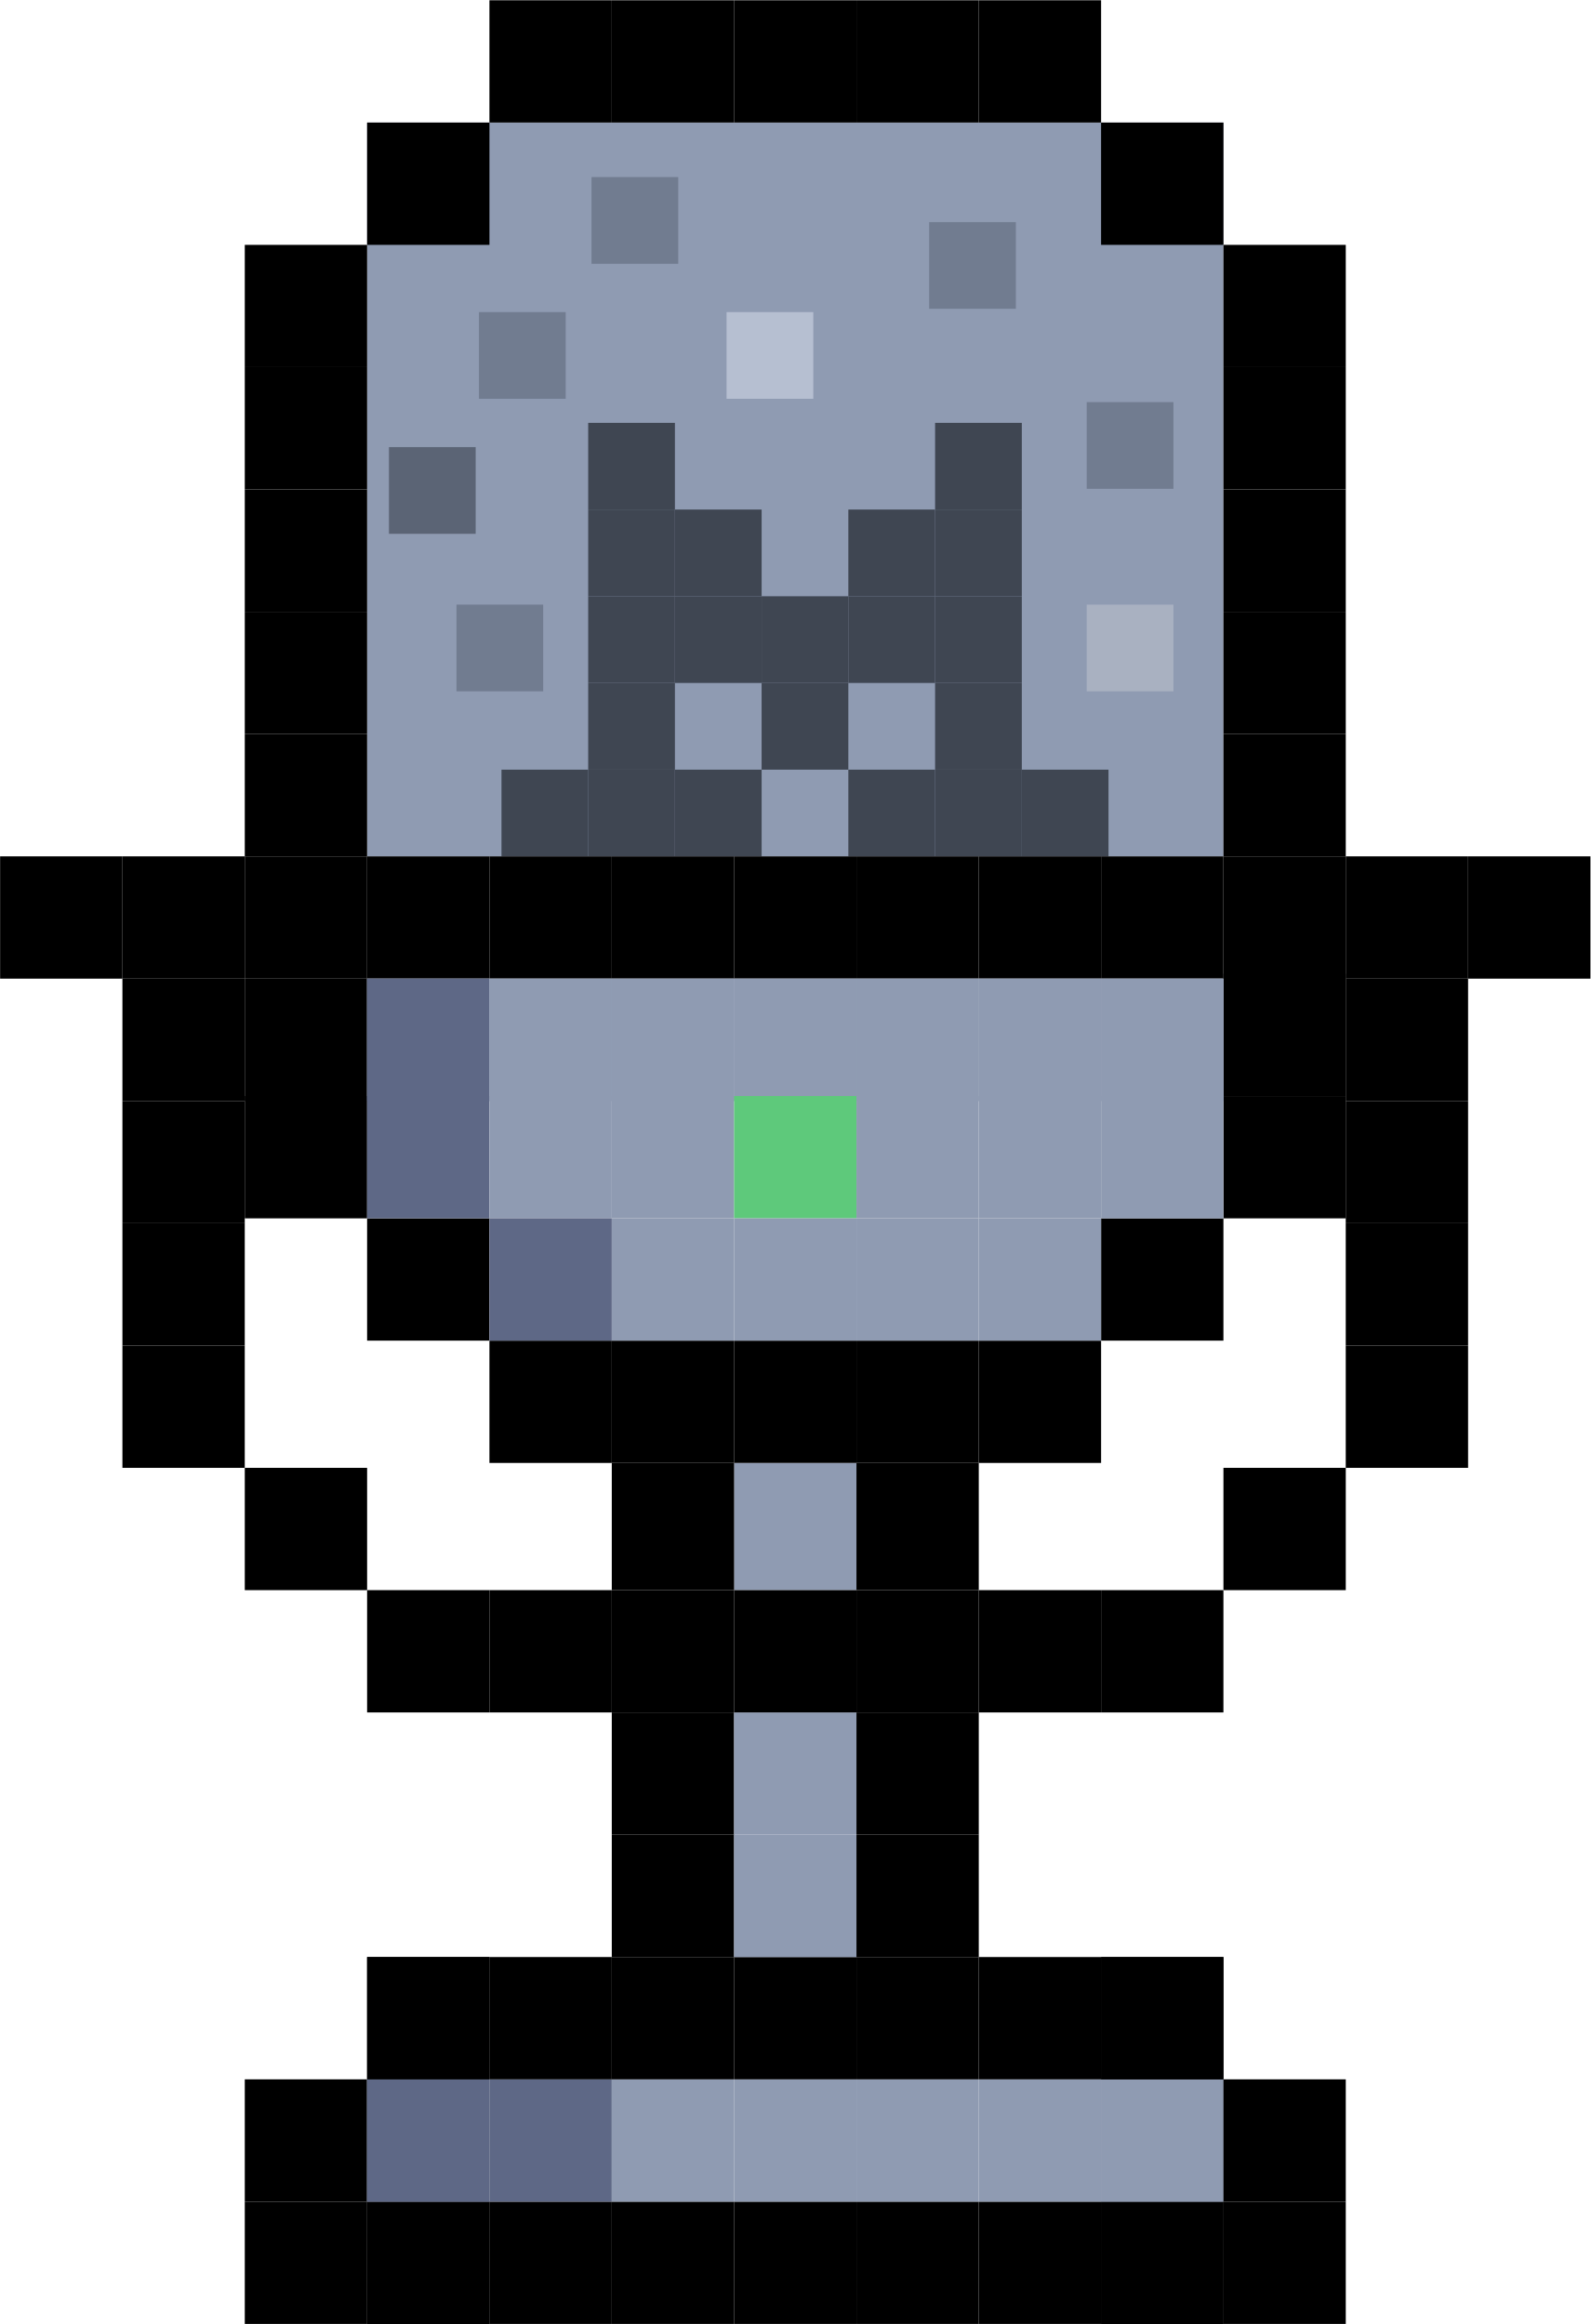
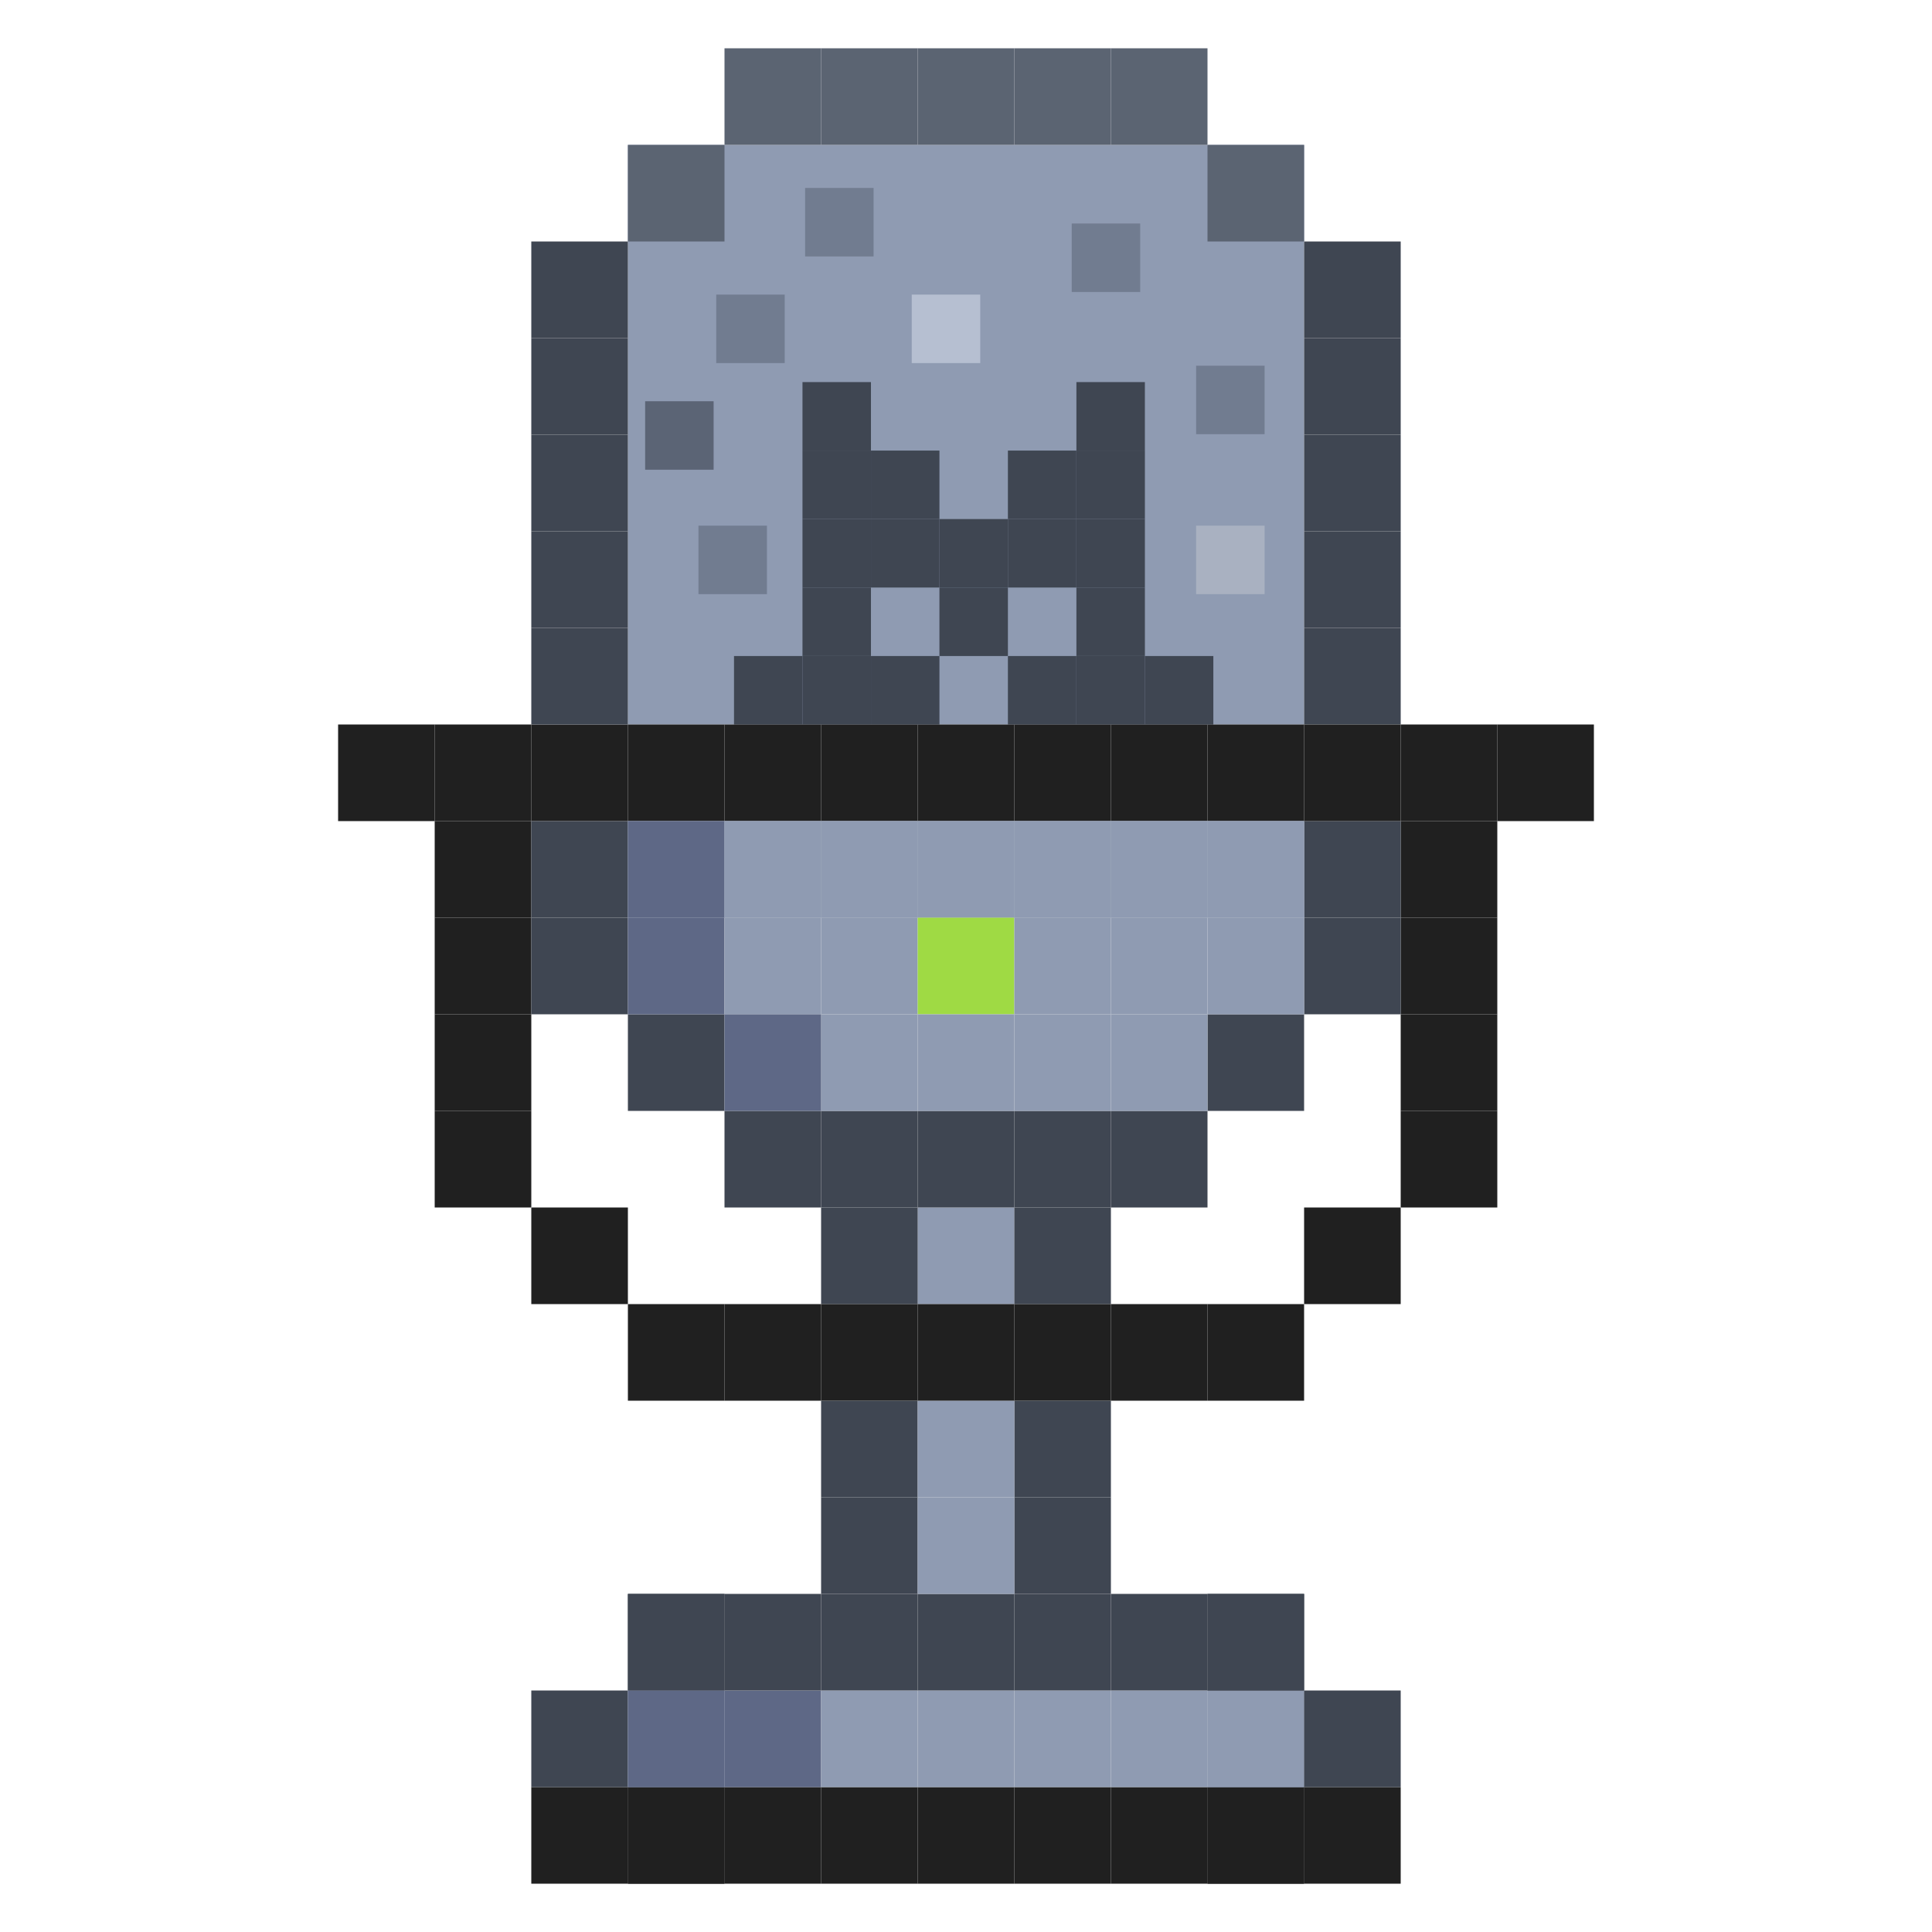
- <svg xmlns="http://www.w3.org/2000/svg" fill="none" viewBox="43.72 32.13 70.67 103.28">
-   <path d="M98.075 37.577H60.03V70.187H98.075V37.577Z" fill="#8F9BB2" />
-   <path d="M60.03 129.972H54.595V135.407H60.03V129.972Z" fill="black" />
-   <path d="M60.03 124.537H54.595V129.972H60.03V124.537Z" fill="black" />
-   <path d="M65.465 119.102H60.03V124.537H65.465V119.102Z" fill="black" />
-   <path d="M65.465 129.972H60.03V135.407H65.465V129.972Z" fill="black" />
-   <path d="M65.465 129.972H60.03V135.407H65.465V129.972Z" fill="black" />
-   <path d="M70.899 129.972H65.464V135.407H70.899V129.972Z" fill="black" />
-   <path d="M76.335 129.972H70.9V135.407H76.335V129.972Z" fill="black" />
-   <path d="M81.769 129.972H76.334V135.407H81.769V129.972Z" fill="black" />
-   <path d="M87.205 129.972H81.77V135.407H87.205V129.972Z" fill="black" />
-   <path d="M92.64 129.972H87.205V135.407H92.64V129.972Z" fill="black" />
-   <path d="M98.074 129.972H92.639V135.407H98.074V129.972Z" fill="black" />
-   <path d="M98.074 129.972H92.639V135.407H98.074V129.972Z" fill="black" />
-   <path d="M65.465 124.537H60.03V129.972H65.465V124.537Z" fill="#8F9BB2" />
-   <path d="M65.465 124.537H60.03V129.972H65.465V124.537Z" fill="#5E6886" />
-   <path d="M70.899 124.537H65.464V129.972H70.899V124.537Z" fill="#5E6886" />
-   <path d="M76.335 124.537H70.9V129.972H76.335V124.537Z" fill="#8F9BB2" />
-   <path d="M81.769 124.537H76.334V129.972H81.769V124.537Z" fill="#8F9BB2" />
-   <path d="M87.205 124.537H81.77V129.972H87.205V124.537Z" fill="#8F9BB2" />
-   <path d="M92.64 124.537H87.205V129.972H92.64V124.537Z" fill="#8F9BB2" />
-   <path d="M98.074 124.537H92.639V129.972H98.074V124.537Z" fill="#8F9BB2" />
-   <path d="M98.074 124.537H92.639V129.972H98.074V124.537Z" fill="#8F9BB2" />
-   <path d="M103.51 129.972H98.075V135.407H103.51V129.972Z" fill="black" />
-   <path d="M103.51 124.537H98.075V129.972H103.51V124.537Z" fill="black" />
-   <path d="M98.074 119.102H92.639V124.537H98.074V119.102Z" fill="black" />
-   <path d="M98.074 119.102H92.639V124.537H98.074V119.102Z" fill="black" />
-   <path d="M92.64 119.102H87.205V124.537H92.64V119.102Z" fill="black" />
-   <path d="M87.205 113.667H81.77V119.102H87.205V113.667Z" fill="black" />
-   <path d="M76.335 119.102H70.9V124.537H76.335V119.102Z" fill="black" />
-   <path d="M87.205 108.232H81.77V113.667H87.205V108.232Z" fill="black" />
-   <path d="M81.769 119.102H76.334V124.537H81.769V119.102Z" fill="black" />
-   <path d="M87.205 119.102H81.77V124.537H87.205V119.102Z" fill="black" />
-   <path d="M70.899 119.102H65.464V124.537H70.899V119.102Z" fill="black" />
-   <path d="M76.335 113.667H70.9V119.102H76.335V113.667Z" fill="black" />
-   <path d="M81.769 113.667H76.334V119.102H81.769V113.667Z" fill="#8F9BB2" />
-   <path d="M76.335 108.232H70.9V113.667H76.335V108.232Z" fill="black" />
-   <path d="M81.769 108.232H76.334V113.667H81.769V108.232Z" fill="#8F9BB2" />
-   <path d="M81.769 97.144H76.334V102.797H81.769V97.144Z" fill="#8F9BB2" />
-   <path d="M76.335 97.144H70.9V102.797H76.335V97.144Z" fill="black" />
-   <path d="M87.205 97.144H81.77V102.797H87.205V97.144Z" fill="black" />
-   <path d="M76.335 102.797H70.9V108.232H76.335V102.797Z" fill="black" />
-   <path d="M65.465 102.797H60.03V108.232H65.465V102.797Z" fill="black" />
-   <path d="M70.899 102.797H65.464V108.232H70.899V102.797Z" fill="black" />
-   <path d="M81.769 102.797H76.334V108.232H81.769V102.797Z" fill="black" />
-   <path d="M87.205 102.797H81.77V108.232H87.205V102.797Z" fill="black" />
-   <path d="M92.64 102.797H87.205V108.232H92.64V102.797Z" fill="black" />
-   <path d="M98.074 102.797H92.639V108.232H98.074V102.797Z" fill="black" />
-   <path d="M103.51 97.362H98.075V102.797H103.51V97.362Z" fill="black" />
-   <path d="M108.944 91.927H103.509V97.362H108.944V91.927Z" fill="black" />
-   <path d="M108.944 86.492H103.509V91.927H108.944V86.492Z" fill="black" />
-   <path d="M108.944 81.057H103.509V86.492H108.944V81.057Z" fill="black" />
-   <path d="M108.944 75.622H103.509V81.057H108.944V75.622Z" fill="black" />
-   <path d="M108.944 70.187H103.509V75.622H108.944V70.187Z" fill="black" />
-   <path d="M103.51 64.752H98.075V70.187H103.51V64.752Z" fill="black" />
-   <path d="M103.51 59.317H98.075V64.752H103.51V59.317Z" fill="black" />
-   <path d="M103.51 53.882H98.075V59.317H103.51V53.882Z" fill="black" />
-   <path d="M103.51 48.447H98.075V53.882H103.51V48.447Z" fill="black" />
-   <path d="M103.51 43.012H98.075V48.447H103.51V43.012Z" fill="black" />
-   <path d="M114.38 70.187H108.945V75.622H114.38V70.187Z" fill="black" />
-   <path d="M54.594 91.927H49.159V97.362H54.594V91.927Z" fill="black" />
-   <path d="M60.03 97.362H54.595V102.797H60.03V97.362Z" fill="black" />
-   <path d="M54.594 86.492H49.159V91.927H54.594V86.492Z" fill="black" />
-   <path d="M54.594 81.057H49.159V86.492H54.594V81.057Z" fill="black" />
-   <path d="M54.594 75.622H49.159V81.057H54.594V75.622Z" fill="black" />
-   <path d="M54.594 70.187H49.159V75.622H54.594V70.187Z" fill="black" />
-   <path d="M60.03 70.187H54.595V75.622H60.03V70.187Z" fill="black" />
-   <path d="M60.03 75.622H54.595V81.057H60.03V75.622Z" fill="black" />
-   <path d="M76.335 91.709H70.9V97.144H76.335V91.709Z" fill="black" />
-   <path d="M60.03 80.839H54.595V86.274H60.03V80.839Z" fill="black" />
-   <path d="M65.465 86.274H60.03V91.709H65.465V86.274Z" fill="black" />
-   <path d="M70.899 91.709H65.464V97.144H70.899V91.709Z" fill="black" />
-   <path d="M81.769 91.709H76.334V97.144H81.769V91.709Z" fill="black" />
-   <path d="M87.205 91.709H81.77V97.144H87.205V91.709Z" fill="black" />
-   <path d="M92.64 91.709H87.205V97.144H92.64V91.709Z" fill="black" />
-   <path d="M98.074 86.274H92.639V91.709H98.074V86.274Z" fill="black" />
-   <path d="M103.51 80.839H98.075V86.274H103.51V80.839Z" fill="black" />
-   <path d="M103.51 75.404H98.075V80.84H103.51V75.404Z" fill="black" />
-   <path d="M60.03 64.752H54.595V70.187H60.03V64.752Z" fill="black" />
-   <path d="M69.853 66.334H66V70.187H69.853V66.334Z" fill="#3F4652" />
-   <path d="M73.705 66.334H69.852V70.187H73.705V66.334Z" fill="#3F4652" />
-   <path d="M73.705 62.481H69.852V66.334H73.705V62.481Z" fill="#3F4652" />
-   <path d="M73.705 58.628H69.852V62.481H73.705V58.628Z" fill="#3F4652" />
-   <path d="M73.705 54.775H69.852V58.628H73.705V54.775Z" fill="#3F4652" />
-   <path d="M73.705 50.922H69.852V54.775H73.705V50.922Z" fill="#3F4652" />
-   <path d="M77.558 54.775H73.705V58.628H77.558V54.775Z" fill="#3F4652" />
-   <path d="M85.263 66.334H81.41V70.187H85.263V66.334Z" fill="#3F4652" />
-   <path d="M77.558 66.334H73.705V70.187H77.558V66.334Z" fill="#3F4652" />
-   <path d="M89.117 66.334H85.264V70.187H89.117V66.334Z" fill="#3F4652" />
-   <path d="M77.558 58.628H73.705V62.481H77.558V58.628Z" fill="#3F4652" />
-   <path d="M89.117 62.481H85.264V66.334H89.117V62.481Z" fill="#3F4652" />
-   <path d="M89.117 58.628H85.264V62.481H89.117V58.628Z" fill="#3F4652" />
-   <path d="M89.117 54.775H85.264V58.628H89.117V54.775Z" fill="#3F4652" />
-   <path d="M89.117 50.922H85.264V54.775H89.117V50.922Z" fill="#3F4652" />
-   <path d="M95.853 50H92V53.853H95.853V50Z" fill="#717C90" />
-   <path d="M88.853 42H85V45.853H88.853V42Z" fill="#717C90" />
-   <path d="M79.853 46H76V49.853H79.853V46Z" fill="#B6BFD1" />
-   <path d="M73.853 40H70V43.853H73.853V40Z" fill="#717C90" />
-   <path d="M68.853 46H65V49.853H68.853V46Z" fill="#717C90" />
-   <path d="M95.853 59H92V62.853H95.853V59Z" fill="#A9B1C1" />
-   <path d="M67.853 59H64V62.853H67.853V59Z" fill="#717C90" />
-   <path d="M64.853 52H61V55.853H64.853V52Z" fill="#5B6475" />
-   <path d="M85.263 54.775H81.41V58.628H85.263V54.775Z" fill="#3F4652" />
-   <path d="M81.41 58.628H77.557V62.481H81.41V58.628Z" fill="#3F4652" />
-   <path d="M81.41 62.481H77.557V66.334H81.41V62.481Z" fill="#3F4652" />
-   <path d="M85.263 58.628H81.41V62.481H85.263V58.628Z" fill="#3F4652" />
-   <path d="M92.969 66.334H89.116V70.187H92.969V66.334Z" fill="#3F4652" />
-   <path d="M60.03 59.317H54.595V64.752H60.03V59.317Z" fill="black" />
-   <path d="M60.03 53.882H54.595V59.317H60.03V53.882Z" fill="black" />
-   <path d="M76.335 32.142H70.9V37.577H76.335V32.142Z" fill="black" />
-   <path d="M60.03 48.447H54.595V53.882H60.03V48.447Z" fill="black" />
-   <path d="M60.03 43.012H54.595V48.447H60.03V43.012Z" fill="black" />
-   <path d="M65.465 37.577H60.03V43.012H65.465V37.577Z" fill="black" />
-   <path d="M70.899 32.142H65.464V37.577H70.899V32.142Z" fill="black" />
-   <path d="M81.769 32.142H76.334V37.577H81.769V32.142Z" fill="black" />
-   <path d="M76.335 70.187H70.9V75.622H76.335V70.187Z" fill="black" />
-   <path d="M76.335 75.622H70.9V81.057H76.335V75.622Z" fill="#8F9BB2" />
-   <path d="M76.335 75.622H70.9V81.057H76.335V75.622Z" fill="#8F9BB2" />
-   <path d="M76.335 80.839H70.9V86.274H76.335V80.839Z" fill="#8F9BB2" />
-   <path d="M76.335 86.274H70.9V91.709H76.335V86.274Z" fill="#8F9BB2" />
-   <path d="M87.205 32.142H81.77V37.577H87.205V32.142Z" fill="black" />
-   <path d="M92.64 32.142H87.205V37.577H92.64V32.142Z" fill="black" />
-   <path d="M65.465 70.187H60.03V75.622H65.465V70.187Z" fill="black" />
-   <path d="M70.899 70.187H65.464V75.622H70.899V70.187Z" fill="black" />
-   <path d="M81.769 70.187H76.334V75.622H81.769V70.187Z" fill="black" />
-   <path d="M87.205 70.187H81.77V75.622H87.205V70.187Z" fill="black" />
-   <path d="M92.64 70.187H87.205V75.622H92.64V70.187Z" fill="black" />
-   <path d="M98.074 70.187H92.639V75.622H98.074V70.187Z" fill="black" />
-   <path d="M98.074 37.577H92.639V43.012H98.074V37.577Z" fill="black" />
-   <path d="M65.465 75.622H60.03V81.057H65.465V75.622Z" fill="#8F9BB2" />
-   <path d="M65.465 75.622H60.03V81.057H65.465V75.622Z" fill="#5E6886" />
-   <path d="M70.899 75.622H65.464V81.057H70.899V75.622Z" fill="#8F9BB2" />
-   <path d="M65.465 80.839H60.03V86.274H65.465V80.839Z" fill="#5E6886" />
-   <path d="M81.769 75.622H76.334V81.057H81.769V75.622Z" fill="#8F9BB2" />
-   <path d="M70.899 75.622H65.464V81.057H70.899V75.622Z" fill="#8F9BB2" />
-   <path d="M70.899 80.839H65.464V86.274H70.899V80.839Z" fill="#8F9BB2" />
-   <path d="M70.899 86.274H65.464V91.709H70.899V86.274Z" fill="#5E6886" />
-   <path d="M87.205 75.622H81.77V81.057H87.205V75.622Z" fill="#8F9BB2" />
-   <path d="M81.769 75.622H76.334V81.057H81.769V75.622Z" fill="#8F9BB2" />
-   <path d="M92.64 75.622H87.205V81.057H92.64V75.622Z" fill="#8F9BB2" />
-   <path d="M81.769 80.839H76.334V86.274H81.769V80.839Z" fill="#5EC97B" />
-   <path d="M81.769 86.274H76.334V91.709H81.769V86.274Z" fill="#8F9BB2" />
-   <path d="M98.074 75.622H92.639V81.057H98.074V75.622Z" fill="#8F9BB2" />
-   <path d="M87.205 75.622H81.77V81.057H87.205V75.622Z" fill="#8F9BB2" />
-   <path d="M87.205 80.839H81.77V86.274H87.205V80.839Z" fill="#8F9BB2" />
-   <path d="M87.205 86.274H81.77V91.709H87.205V86.274Z" fill="#8F9BB2" />
-   <path d="M92.64 75.622H87.205V81.057H92.64V75.622Z" fill="#8F9BB2" />
-   <path d="M92.64 80.839H87.205V86.274H92.64V80.839Z" fill="#8F9BB2" />
-   <path d="M92.64 86.274H87.205V91.709H92.64V86.274Z" fill="#8F9BB2" />
-   <path d="M98.074 75.622H92.639V81.057H98.074V75.622Z" fill="#8F9BB2" />
-   <path d="M98.074 80.839H92.639V86.274H98.074V80.839Z" fill="#8F9BB2" />
-   <path d="M103.51 70.187H98.075V75.622H103.51V70.187Z" fill="black" />
-   <path d="M49.16 70.187H43.725V75.622H49.16V70.187Z" fill="black" />
-   <path d="M65.465 119.102H60.03V124.537H65.465V119.102Z" fill="black" />
+ <svg xmlns="http://www.w3.org/2000/svg" width="160" height="160" viewBox="0 0 160 160" fill="none">
+   <path d="M108 12H52V60H108V12Z" fill="#8F9BB2" />
+   <path d="M52 148H44V156H52V148Z" fill="#202020" />
+   <path d="M52 140H44V148H52V140Z" fill="#3F4652" />
+   <path d="M60 132H52V140H60V132Z" fill="#3F4652" />
+   <path d="M60 148H52V156H60V148Z" fill="#202020" />
+   <path d="M60 148H52V156H60V148Z" fill="#202020" />
+   <path d="M68 148H60V156H68V148Z" fill="#202020" />
+   <path d="M76 148H68V156H76V148Z" fill="#202020" />
+   <path d="M84 148H76V156H84V148Z" fill="#202020" />
+   <path d="M92 148H84V156H92V148Z" fill="#202020" />
+   <path d="M100 148H92V156H100V148Z" fill="#202020" />
+   <path d="M108 148H100V156H108V148Z" fill="#202020" />
+   <path d="M108 148H100V156H108V148Z" fill="#202020" />
+   <path d="M60 140H52V148H60V140Z" fill="#8F9BB2" />
+   <path d="M60 140H52V148H60V140Z" fill="#5E6886" />
+   <path d="M68 140H60V148H68V140Z" fill="#5E6886" />
+   <path d="M76 140H68V148H76V140Z" fill="#8F9BB2" />
+   <path d="M84 140H76V148H84V140Z" fill="#8F9BB2" />
+   <path d="M92 140H84V148H92V140Z" fill="#8F9BB2" />
+   <path d="M100 140H92V148H100V140Z" fill="#8F9BB2" />
+   <path d="M108 140H100V148H108V140Z" fill="#8F9BB2" />
+   <path d="M108 140H100V148H108V140Z" fill="#8F9BB2" />
+   <path d="M116 148H108V156H116V148Z" fill="#202020" />
+   <path d="M116 140H108V148H116V140Z" fill="#3F4652" />
+   <path d="M108 132H100V140H108V132Z" fill="#3F4652" />
+   <path d="M108 132H100V140H108V132Z" fill="#3F4652" />
+   <path d="M100 132H92V140H100V132Z" fill="#3F4652" />
+   <path d="M92 124H84V132H92V124Z" fill="#3F4652" />
+   <path d="M76 132H68V140H76V132Z" fill="#3F4652" />
+   <path d="M92 116H84V124H92V116Z" fill="#3F4652" />
+   <path d="M84 132H76V140H84V132Z" fill="#3F4652" />
+   <path d="M92 132H84V140H92V132Z" fill="#3F4652" />
+   <path d="M68 132H60V140H68V132Z" fill="#3F4652" />
+   <path d="M76 124H68V132H76V124Z" fill="#3F4652" />
+   <path d="M84 124H76V132H84V124Z" fill="#8F9BB2" />
+   <path d="M76 116H68V124H76V116Z" fill="#3F4652" />
+   <path d="M84 116H76V124H84V116Z" fill="#8F9BB2" />
+   <path d="M84 100H76V108H84V100Z" fill="#8F9BB2" />
+   <path d="M76 100H68V108H76V100Z" fill="#3F4652" />
+   <path d="M92 100H84V108H92V100Z" fill="#3F4652" />
+   <path d="M76 108H68V116H76V108Z" fill="#202020" />
+   <path d="M60 108H52V116H60V108Z" fill="#202020" />
+   <path d="M68 108H60V116H68V108Z" fill="#202020" />
+   <path d="M84 108H76V116H84V108Z" fill="#202020" />
+   <path d="M92 108H84V116H92V108Z" fill="#202020" />
+   <path d="M100 108H92V116H100V108Z" fill="#202020" />
+   <path d="M108 108H100V116H108V108Z" fill="#202020" />
+   <path d="M116 100H108V108H116V100Z" fill="#202020" />
+   <path d="M124 92H116V100H124V92Z" fill="#202020" />
+   <path d="M124 84H116V92H124V84Z" fill="#202020" />
+   <path d="M124 76H116V84H124V76Z" fill="#202020" />
+   <path d="M124 68H116V76H124V68Z" fill="#202020" />
+   <path d="M124 60H116V68H124V60Z" fill="#202020" />
+   <path d="M116 52H108V60H116V52Z" fill="#3F4652" />
+   <path d="M116 44H108V52H116V44Z" fill="#3F4652" />
+   <path d="M116 36H108V44H116V36Z" fill="#3F4652" />
+   <path d="M116 28H108V36H116V28Z" fill="#3F4652" />
+   <path d="M116 20H108V28H116V20Z" fill="#3F4652" />
+   <path d="M132 60H124V68H132V60Z" fill="#202020" />
+   <path d="M44 92H36V100H44V92Z" fill="#202020" />
+   <path d="M52 100H44V108H52V100Z" fill="#202020" />
+   <path d="M44 84H36V92H44V84Z" fill="#202020" />
+   <path d="M44 76H36V84H44V76Z" fill="#202020" />
+   <path d="M44 68H36V76H44V68Z" fill="#202020" />
+   <path d="M44 60H36V68H44V60Z" fill="#202020" />
+   <path d="M52 60H44V68H52V60Z" fill="#202020" />
+   <path d="M52 68H44V76H52V68Z" fill="#3F4652" />
+   <path d="M76 92H68V100H76V92Z" fill="#3F4652" />
+   <path d="M52 76H44V84H52V76Z" fill="#3F4652" />
+   <path d="M60 84H52V92H60V84Z" fill="#3F4652" />
+   <path d="M68 92H60V100H68V92Z" fill="#3F4652" />
+   <path d="M84 92H76V100H84V92Z" fill="#3F4652" />
+   <path d="M92 92H84V100H92V92Z" fill="#3F4652" />
+   <path d="M100 92H92V100H100V92Z" fill="#3F4652" />
+   <path d="M108 84H100V92H108V84Z" fill="#3F4652" />
+   <path d="M116 76H108V84H116V76Z" fill="#3F4652" />
+   <path d="M116 68H108V76H116V68Z" fill="#3F4652" />
+   <path d="M52 52H44V60H52V52Z" fill="#3F4652" />
+   <path d="M66.459 54.329H60.788V60H66.459V54.329Z" fill="#3F4652" />
+   <path d="M72.129 54.329H66.458V60H72.129V54.329Z" fill="#3F4652" />
+   <path d="M72.129 48.657H66.458V54.329H72.129V48.657Z" fill="#3F4652" />
+   <path d="M72.129 42.986H66.458V48.657H72.129V42.986Z" fill="#3F4652" />
+   <path d="M72.129 37.315H66.458V42.986H72.129V37.315Z" fill="#3F4652" />
+   <path d="M72.129 31.643H66.458V37.315H72.129V31.643Z" fill="#3F4652" />
+   <path d="M77.801 37.315H72.13V42.986H77.801V37.315Z" fill="#3F4652" />
+   <path d="M89.142 54.329H83.471V60H89.142V54.329Z" fill="#3F4652" />
+   <path d="M77.801 54.329H72.13V60H77.801V54.329Z" fill="#3F4652" />
+   <path d="M94.815 54.329H89.143V60H94.815V54.329Z" fill="#3F4652" />
+   <path d="M77.801 42.986H72.13V48.657H77.801V42.986Z" fill="#3F4652" />
+   <path d="M94.815 48.657H89.143V54.329H94.815V48.657Z" fill="#3F4652" />
+   <path d="M94.815 42.986H89.143V48.657H94.815V42.986Z" fill="#3F4652" />
+   <path d="M94.815 37.315H89.143V42.986H94.815V37.315Z" fill="#3F4652" />
+   <path d="M94.814 31.643H89.143V37.315H94.814V31.643Z" fill="#3F4652" />
+   <path d="M104.73 30.286H99.058V35.957H104.73V30.286Z" fill="#717C90" />
+   <path d="M94.426 18.51H88.755V24.182H94.426V18.51Z" fill="#717C90" />
+   <path d="M81.179 24.398H75.507V30.069H81.179V24.398Z" fill="#B6BFD1" />
+   <path d="M72.347 15.566H66.676V21.238H72.347V15.566Z" fill="#717C90" />
+   <path d="M64.987 24.398H59.316V30.069H64.987V24.398Z" fill="#717C90" />
+   <path d="M104.73 43.533H99.058V49.205H104.73V43.533Z" fill="#A9B1C1" />
+   <path d="M63.515 43.533H57.844V49.205H63.515V43.533Z" fill="#717C90" />
+   <path d="M59.099 33.23H53.428V38.901H59.099V33.23Z" fill="#5B6475" />
+   <path d="M89.142 37.315H83.471V42.986H89.142V37.315Z" fill="#3F4652" />
+   <path d="M83.471 42.986H77.8V48.657H83.471V42.986Z" fill="#3F4652" />
+   <path d="M83.471 48.657H77.8V54.329H83.471V48.657Z" fill="#3F4652" />
+   <path d="M89.142 42.986H83.471V48.657H89.142V42.986Z" fill="#3F4652" />
+   <path d="M100.484 54.329H94.813V60H100.484V54.329Z" fill="#3F4652" />
+   <path d="M52 44H44V52H52V44Z" fill="#3F4652" />
+   <path d="M52 36H44V44H52V36Z" fill="#3F4652" />
+   <path d="M76 4H68V12H76V4Z" fill="#5B6472" />
+   <path d="M52 28H44V36H52V28Z" fill="#3F4652" />
+   <path d="M52 20H44V28H52V20Z" fill="#3F4652" />
+   <path d="M60 12H52V20H60V12Z" fill="#5B6472" />
+   <path d="M68 4H60V12H68V4Z" fill="#5B6472" />
+   <path d="M84 4H76V12H84V4Z" fill="#5B6472" />
+   <path d="M76 60H68V68H76V60Z" fill="#202020" />
+   <path d="M76 68H68V76H76V68Z" fill="#8F9BB2" />
+   <path d="M76 68H68V76H76V68Z" fill="#8F9BB2" />
+   <path d="M76 76H68V84H76V76Z" fill="#8F9BB2" />
+   <path d="M76 84H68V92H76V84Z" fill="#8F9BB2" />
+   <path d="M92 4H84V12H92V4Z" fill="#5B6472" />
+   <path d="M100 4H92V12H100V4Z" fill="#5B6472" />
+   <path d="M60 60H52V68H60V60Z" fill="#202020" />
+   <path d="M68 60H60V68H68V60Z" fill="#202020" />
+   <path d="M84 60H76V68H84V60Z" fill="#202020" />
+   <path d="M92 60H84V68H92V60Z" fill="#202020" />
+   <path d="M100 60H92V68H100V60Z" fill="#202020" />
+   <path d="M108 60H100V68H108V60Z" fill="#202020" />
+   <path d="M108 12H100V20H108V12Z" fill="#5B6472" />
+   <path d="M60 68H52V76H60V68Z" fill="#8F9BB2" />
+   <path d="M60 68H52V76H60V68Z" fill="#5E6886" />
+   <path d="M68 68H60V76H68V68Z" fill="#8F9BB2" />
+   <path d="M60 76H52V84H60V76Z" fill="#5E6886" />
+   <path d="M84 68H76V76H84V68Z" fill="#8F9BB2" />
+   <path d="M68 68H60V76H68V68Z" fill="#8F9BB2" />
+   <path d="M68 76H60V84H68V76Z" fill="#8F9BB2" />
+   <path d="M68 84H60V92H68V84Z" fill="#5E6886" />
+   <path d="M92 68H84V76H92V68Z" fill="#8F9BB2" />
+   <path d="M84 68H76V76H84V68Z" fill="#8F9BB2" />
+   <path d="M100 68H92V76H100V68Z" fill="#8F9BB2" />
+   <path d="M84 76H76V84H84V76Z" fill="#9FDA44" />
+   <path d="M84 84H76V92H84V84Z" fill="#8F9BB2" />
+   <path d="M108 68H100V76H108V68Z" fill="#8F9BB2" />
+   <path d="M92 68H84V76H92V68Z" fill="#8F9BB2" />
+   <path d="M92 76H84V84H92V76Z" fill="#8F9BB2" />
+   <path d="M92 84H84V92H92V84Z" fill="#8F9BB2" />
+   <path d="M100 68H92V76H100V68Z" fill="#8F9BB2" />
+   <path d="M100 76H92V84H100V76Z" fill="#8F9BB2" />
+   <path d="M100 84H92V92H100V84Z" fill="#8F9BB2" />
+   <path d="M108 68H100V76H108V68Z" fill="#8F9BB2" />
+   <path d="M108 76H100V84H108V76Z" fill="#8F9BB2" />
+   <path d="M116 60H108V68H116V60Z" fill="#202020" />
+   <path d="M36 60H28V68H36V60Z" fill="#202020" />
+   <path d="M60 132H52V140H60V132Z" fill="#3F4652" />
</svg>
